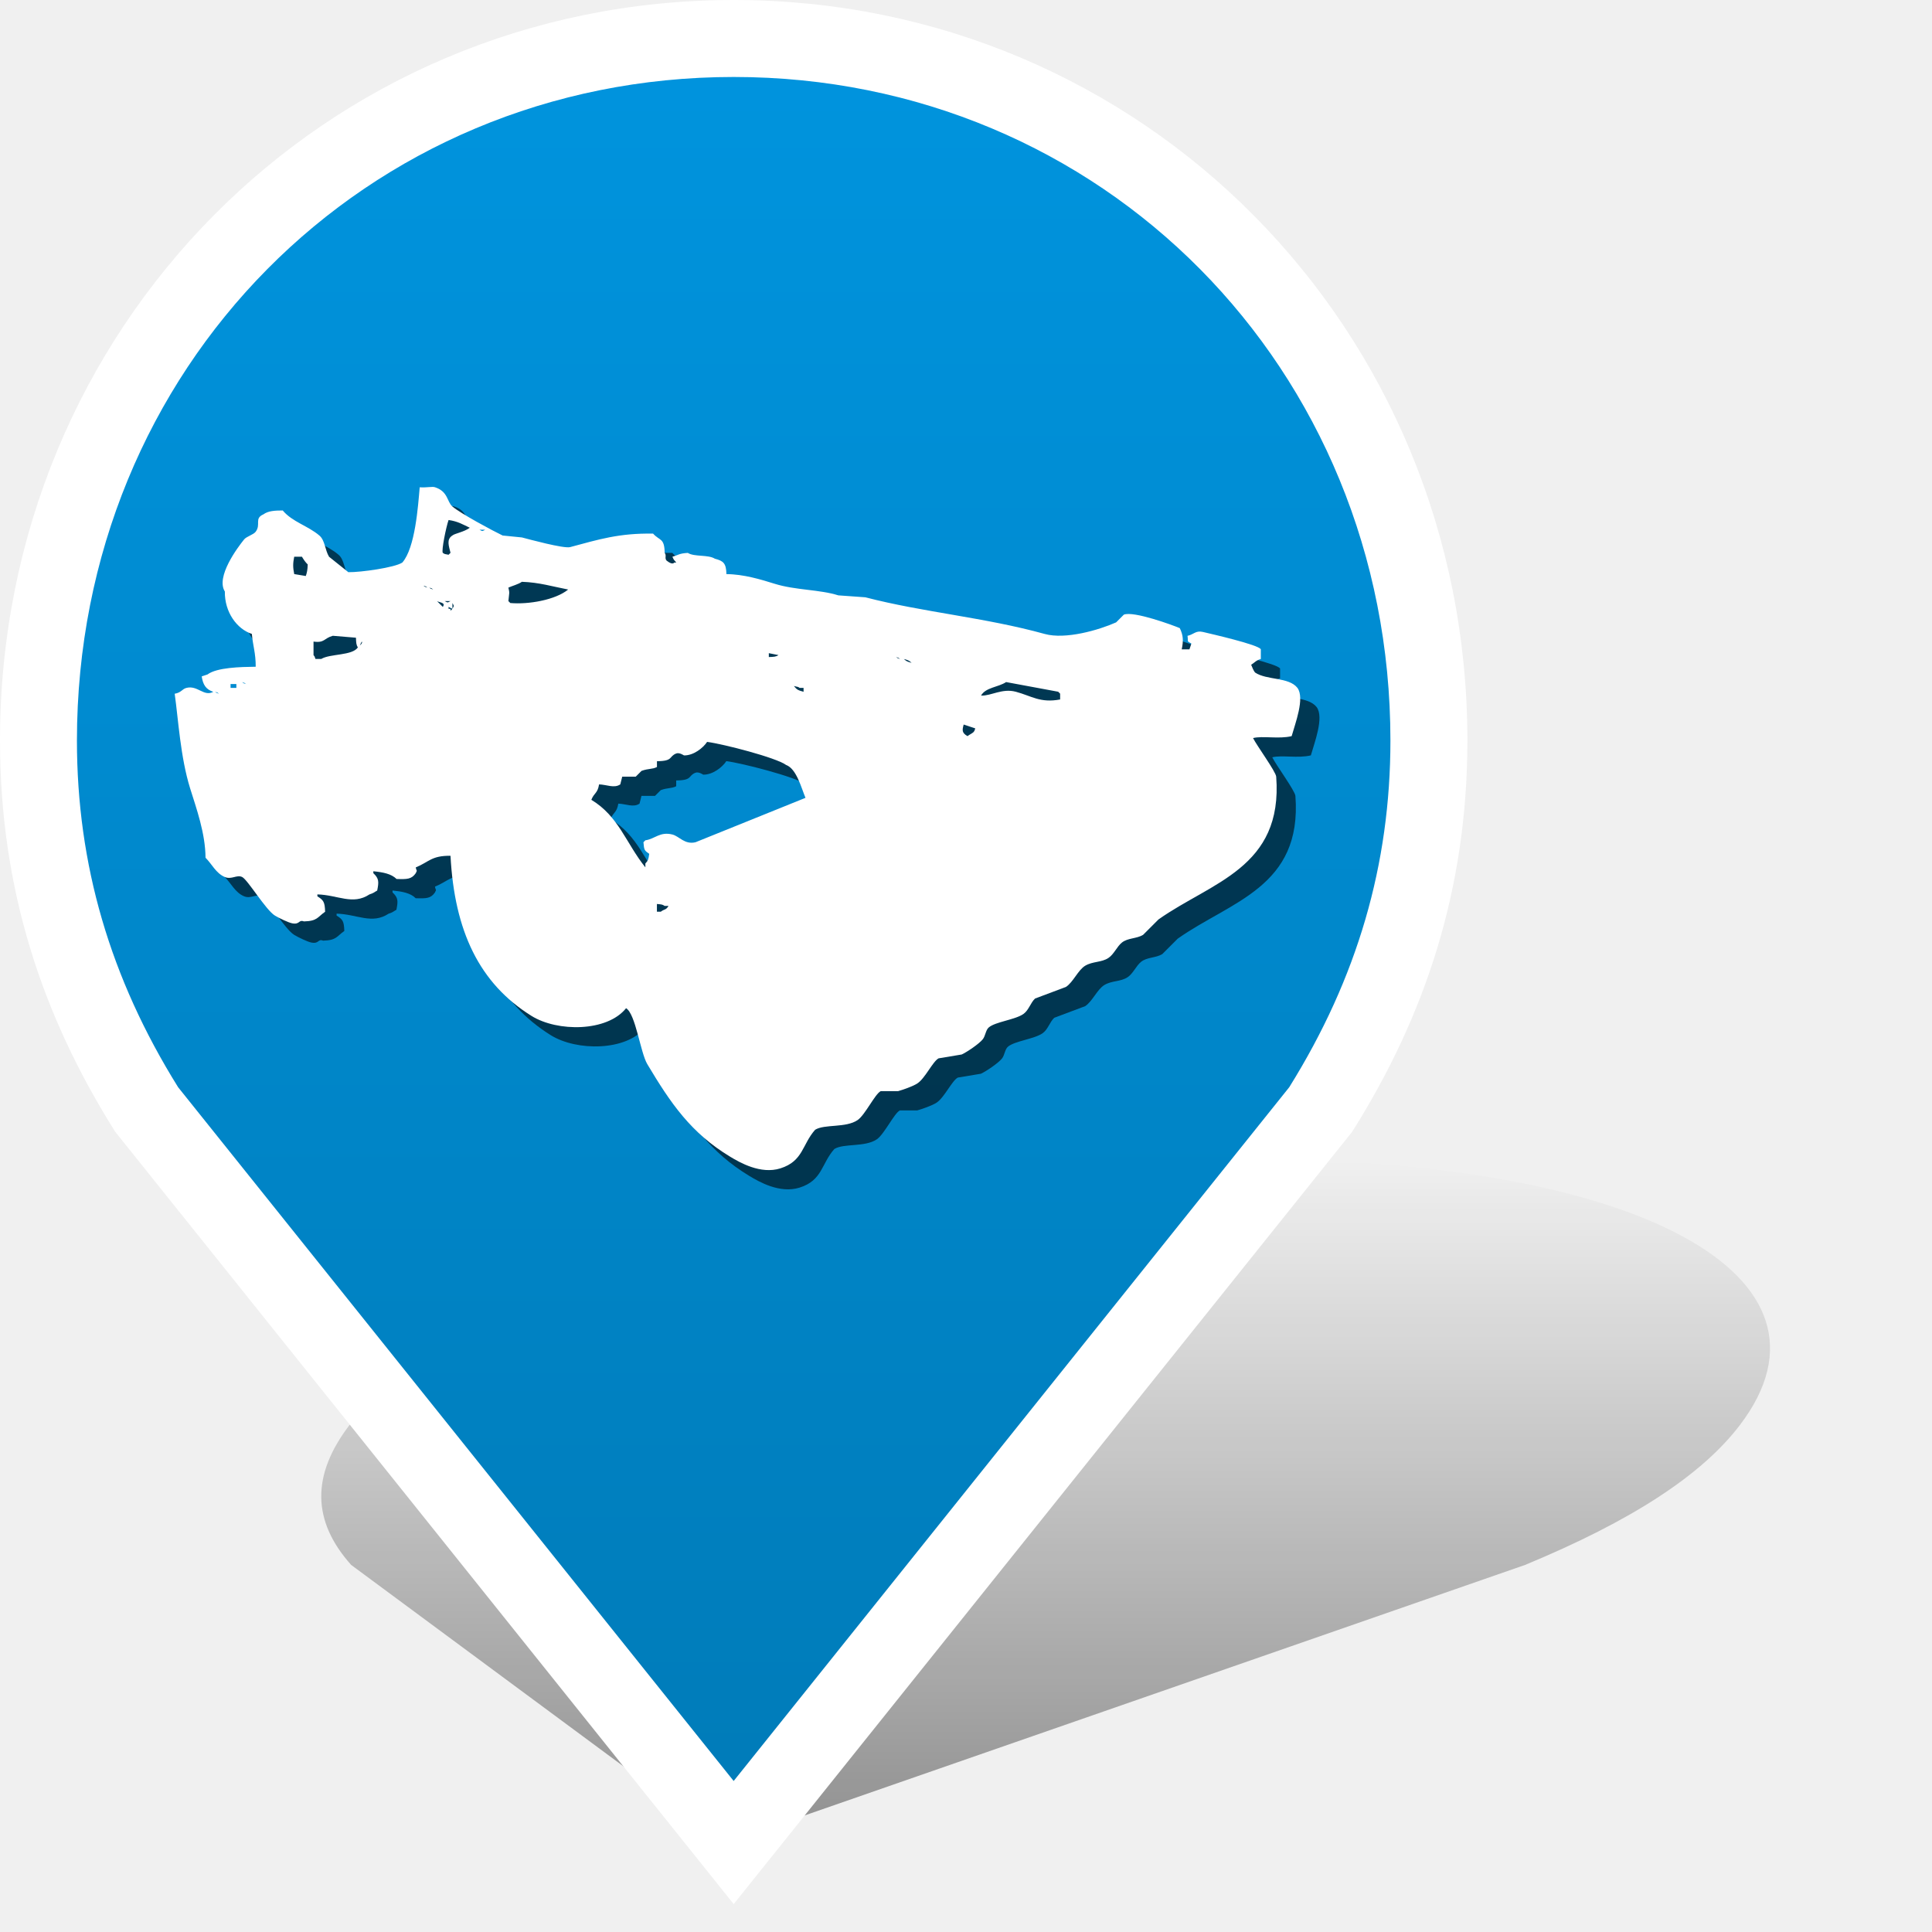
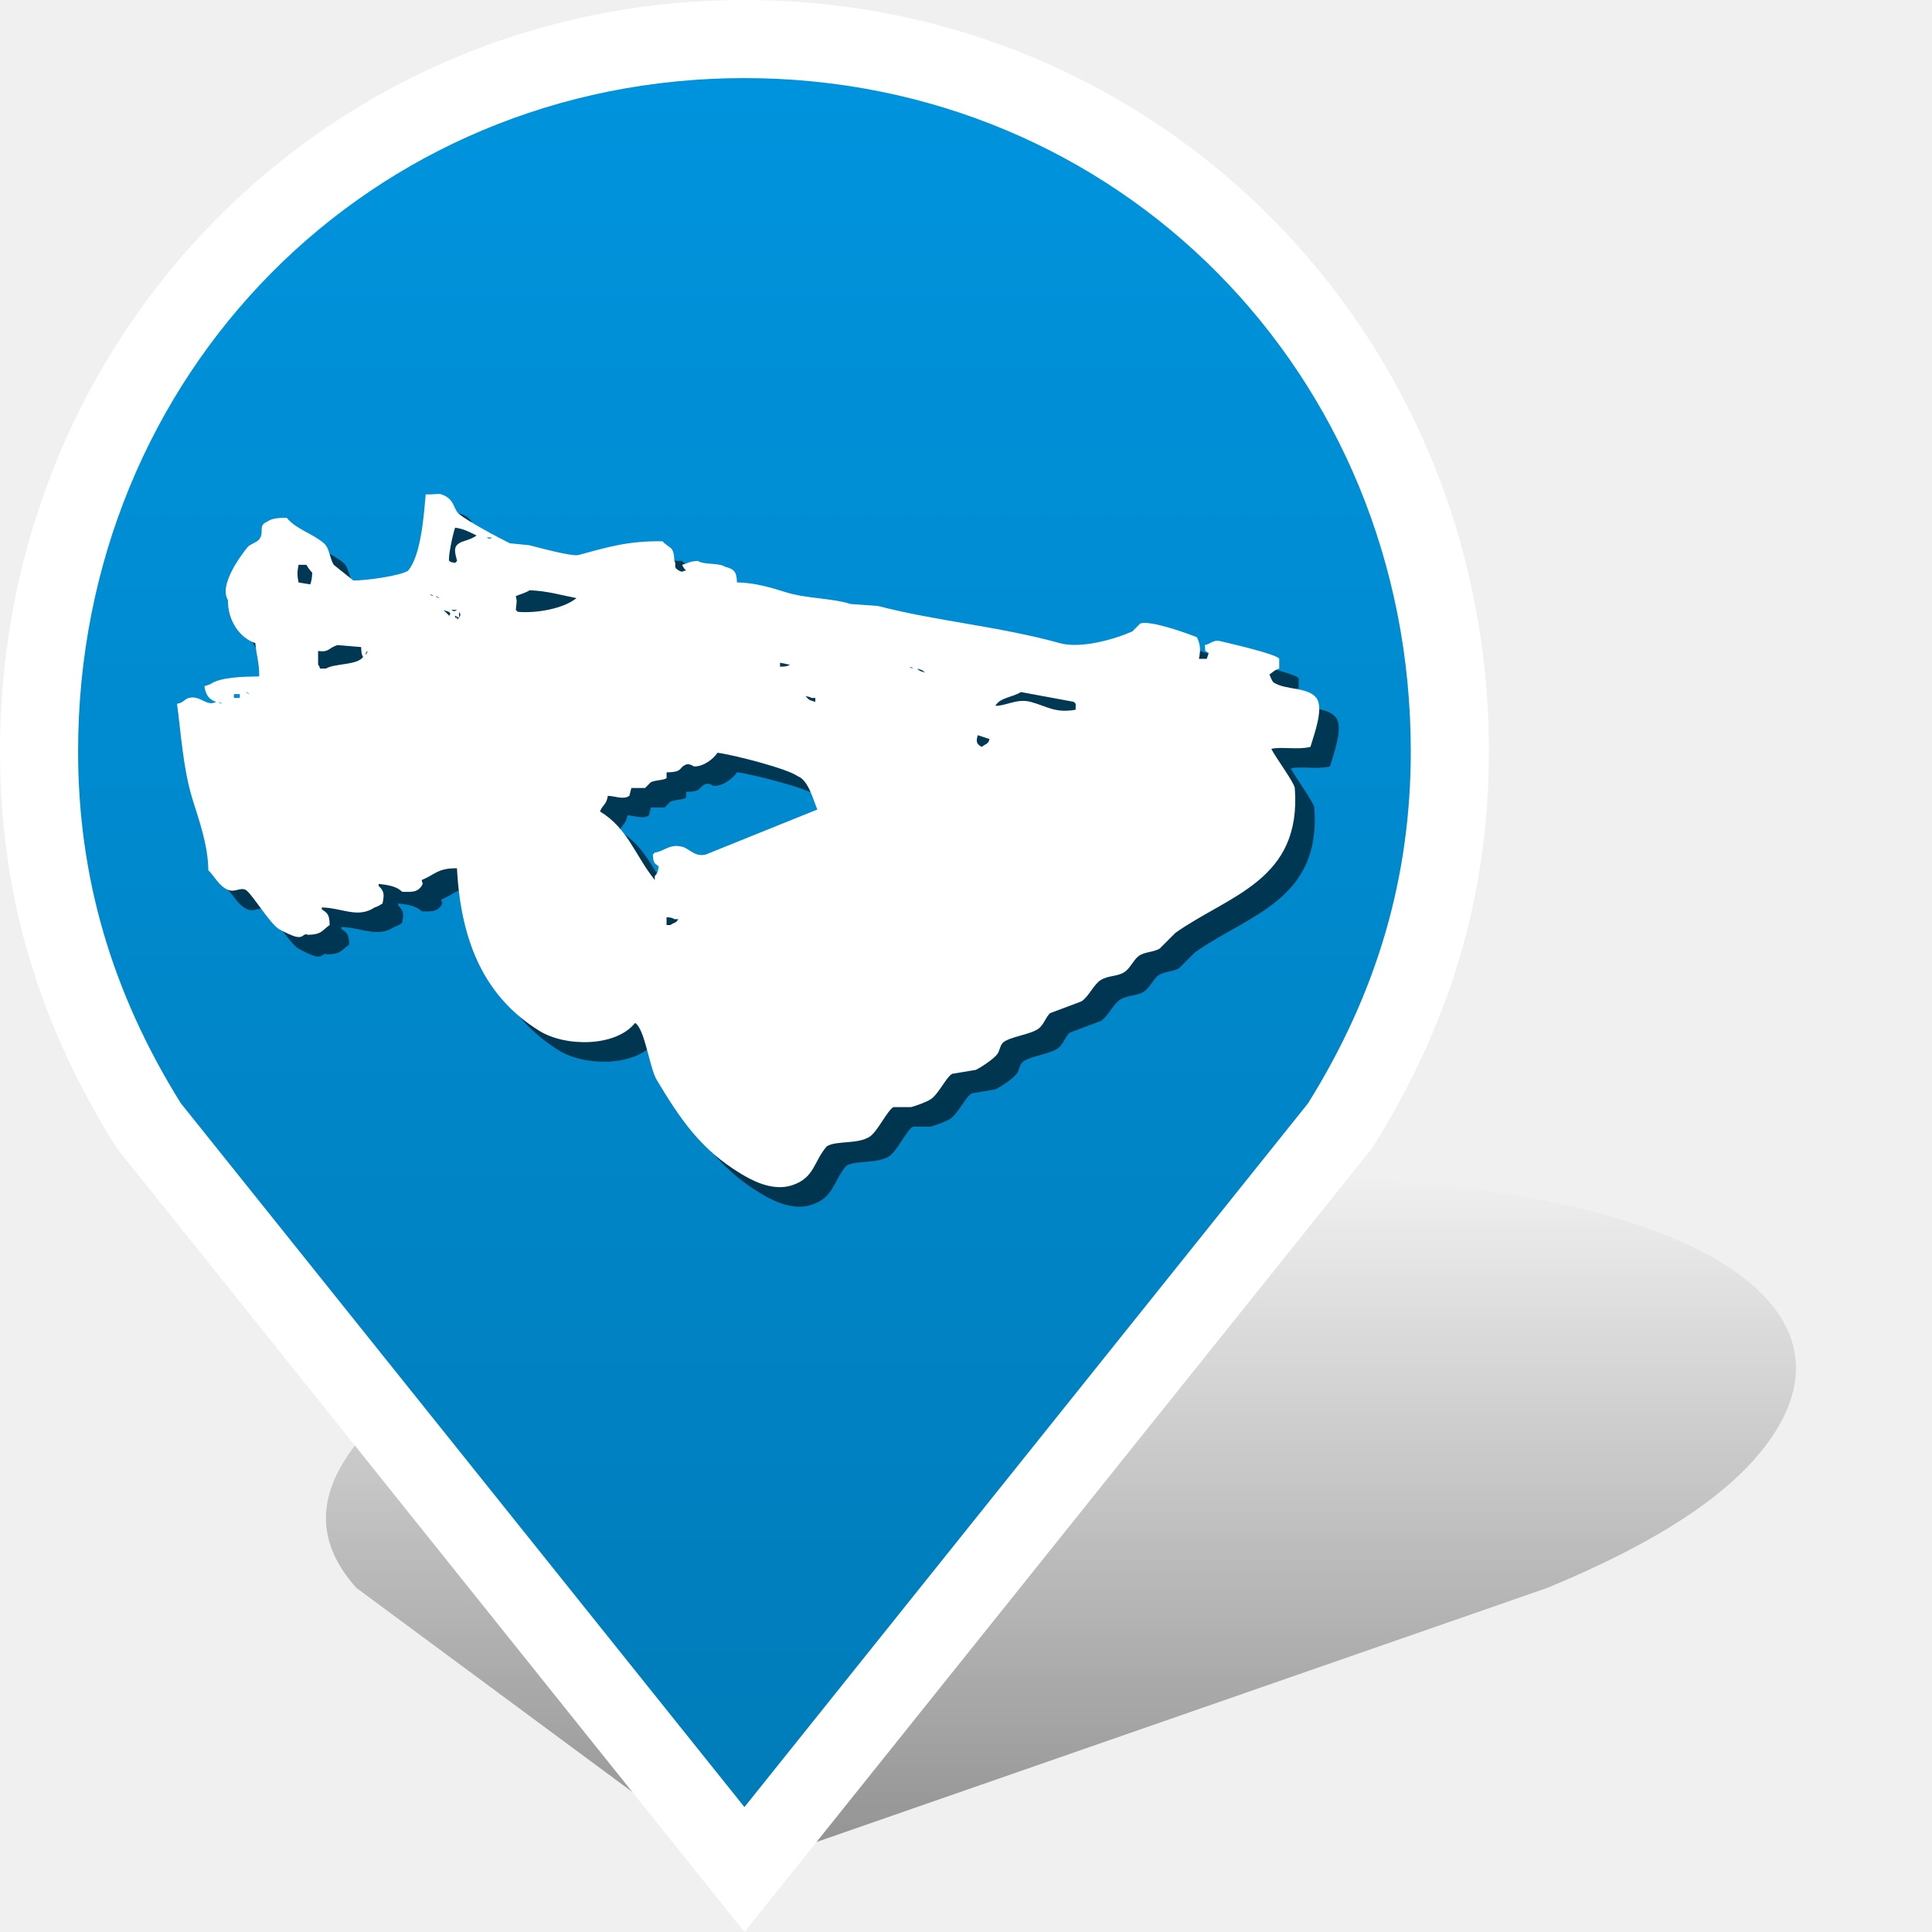
<svg xmlns="http://www.w3.org/2000/svg" version="1.1" id="Layer_1" x="0px" y="0px" viewBox="0 0 50 50" enable-background="new 0 0 50 50" xml:space="preserve">
  <g id="base">
    <g>
-       <linearGradient id="SVGID_1_" gradientUnits="userSpaceOnUse" x1="-15.933" y1="88.079" x2="-15.933" y2="92.5" gradientTransform="matrix(4 0 3.047464 -4 -185.8804 400)">
+       <linearGradient id="SVGID_1_" gradientUnits="userSpaceOnUse" x1="-22.724" y1="6.048" x2="-22.724" y2="3.805" gradientTransform="matrix(8 0 -6.094928 8 237.732 0)">
        <stop offset="0" style="stop-color:#000000;stop-opacity:0.4" />
        <stop offset="1" style="stop-color:#000000;stop-opacity:0" />
      </linearGradient>
-       <path fill="url(#SVGID_1_)" d="M9.088,40.5c-1.017-1.139-1.031-2.323-0.045-3.618    c2.94-3.859,13.146-6.882,23.235-6.882c10.089,0,15.689,3.023,12.749,6.882    c-0.987,1.296-2.805,2.479-5.558,3.618l-20.666,7.186L9.088,40.5z" />
-       <linearGradient id="SVGID_2_" gradientUnits="userSpaceOnUse" x1="4.747" y1="88.079" x2="4.747" y2="99.751" gradientTransform="matrix(4 0 0 -4 0 400)">
+       <path fill="url(#SVGID_1_)" d="M9.221,41.093c-1.032-1.156-1.047-2.357-0.045-3.671    c2.983-3.915,13.339-6.983,23.576-6.983c10.236,0,15.918,3.067,12.935,6.983    c-1.002,1.315-2.846,2.516-5.639,3.671l-20.968,7.291L9.221,41.093z" />
+       <linearGradient id="SVGID_2_" gradientUnits="userSpaceOnUse" x1="2.408" y1="6.048" x2="2.408" y2="0.126" gradientTransform="matrix(8 0 0 8 0 0)">
        <stop offset="0" style="stop-color:#007BB8" />
        <stop offset="1" style="stop-color:#0094DE" />
      </linearGradient>
-       <path fill="url(#SVGID_2_)" d="M3.797,28.716c-1.885-3.007-2.801-6.133-2.801-9.552    c0-10.187,7.903-18.168,17.992-18.168c10.089,0,17.992,7.98,17.992,18.168    c0,3.42-0.916,6.545-2.801,9.552L18.988,47.686L3.797,28.716z" />
-       <path fill="#FFFFFF" d="M18.988,1.992c9.531,0,16.996,7.543,16.996,17.172    c0,3.209-0.857,6.146-2.619,8.974l-14.378,17.954L4.61,28.138    c-1.762-2.828-2.619-5.765-2.619-8.974C1.992,9.535,9.457,1.992,18.988,1.992     M18.988,0C8.409,0,0,8.487,0,19.164c0,3.833,1.085,7.118,2.984,10.129    l16.004,19.985l16.004-19.985c1.899-3.011,2.984-6.297,2.984-10.129    C37.976,8.487,29.567,0,18.988,0L18.988,0z" />
+       <path fill="url(#SVGID_2_)" d="M3.853,29.137c-1.912-3.052-2.842-6.222-2.842-9.692    c0-10.337,8.019-18.434,18.256-18.434c10.236,0,18.255,8.097,18.255,18.434    c0,3.47-0.93,6.641-2.842,9.692L19.266,48.384L3.853,29.137z" />
+       <path fill="#FFFFFF" d="M19.266,2.021c9.67,0,17.245,7.653,17.245,17.424    c0,3.256-0.869,6.236-2.657,9.106L19.266,46.767L4.678,28.55    c-1.788-2.87-2.657-5.849-2.657-9.106C2.021,9.674,9.596,2.021,19.266,2.021     M19.266,0C8.532,0,0,8.611,0,19.444c0,3.889,1.101,7.222,3.028,10.278    l16.238,20.278l16.238-20.278c1.927-3.056,3.028-6.389,3.028-10.278    C38.532,8.611,30,0,19.266,0L19.266,0z" />
    </g>
  </g>
  <g opacity="0.6">
    <g>
-       <path d="M34.076,18.301c-0.223-0.286-0.796-0.194-1.098-0.399    c-0.04-0.048-0.074-0.137-0.1-0.2c0.103-0.065,0.114-0.106,0.25-0.15    v-0.25c-0.057-0.12-1.302-0.402-1.498-0.449    c-0.187-0.045-0.239,0.067-0.399,0.1c0.023,0.178-0.026,0.127,0.1,0.2    c-0.017,0.05-0.033,0.1-0.05,0.15H31.08    c0.048-0.231,0.038-0.363-0.05-0.549c-0.176-0.075-1.194-0.45-1.448-0.349    c-0.067,0.067-0.133,0.133-0.2,0.2c-0.447,0.199-1.309,0.449-1.847,0.3    c-1.544-0.428-3.156-0.562-4.643-0.949c-0.233-0.017-0.466-0.033-0.699-0.05    c-0.486-0.154-1.113-0.132-1.648-0.3c-0.355-0.111-0.803-0.247-1.248-0.25    c-0.007-0.285-0.08-0.341-0.3-0.399c-0.173-0.11-0.534-0.043-0.699-0.15    c-0.225,0.013-0.24,0.053-0.399,0.1c0.046,0.108,0.043,0.073,0.1,0.15    h-0.05c-0.047,0.054-0.126,0.006-0.2-0.05    c-0.06-0.067,0.006-0.13-0.05-0.2c-0.007-0.395-0.127-0.306-0.3-0.499    c-0.883-0.015-1.406,0.151-2.147,0.349c-0.165,0.044-1.068-0.203-1.248-0.25    c-0.166-0.017-0.333-0.033-0.499-0.05c-0.26-0.125-1.081-0.565-1.298-0.749    c-0.146-0.124-0.108-0.386-0.449-0.499c-0.069-0.027-0.207,0.013-0.399,0    c-0.043,0.487-0.115,1.562-0.449,1.947c-0.192,0.131-1.08,0.255-1.398,0.25    c-0.166-0.133-0.333-0.266-0.499-0.399c-0.105-0.171-0.104-0.425-0.25-0.549    c-0.297-0.254-0.699-0.351-0.949-0.649c-0.211,0-0.38,0.012-0.499,0.1    c-0.245,0.107-0.058,0.256-0.2,0.449c-0.057,0.078-0.237,0.122-0.3,0.2    c-0.171,0.211-0.738,0.97-0.499,1.348c-0.008,0.537,0.314,0.972,0.699,1.098    c0.027,0.309,0.101,0.493,0.1,0.849c-0.395,0.005-1.005,0.018-1.248,0.2    c-0.05,0.017-0.1,0.033-0.15,0.05c0.034,0.218,0.109,0.337,0.3,0.399    c-0.245,0.135-0.407-0.179-0.699-0.1c-0.109,0.029-0.127,0.12-0.3,0.15    c0.093,0.659,0.148,1.64,0.399,2.447c0.164,0.526,0.395,1.164,0.399,1.797    c0.166,0.164,0.268,0.401,0.499,0.499c0.176,0.075,0.31-0.068,0.449,0    c0.144,0.07,0.612,0.855,0.849,0.999c0.111,0.067,0.347,0.181,0.449,0.2    c0.202,0.037,0.159-0.103,0.3-0.05c0.355-0.009,0.351-0.114,0.549-0.25    c-0.008-0.259-0.044-0.301-0.2-0.399v-0.05c0.532,0.014,0.914,0.286,1.348,0    c0.116-0.037,0.112-0.052,0.2-0.1c0.044-0.222,0.05-0.31-0.1-0.449    v-0.05c0.245,0.025,0.466,0.064,0.599,0.2    c0.277,0.009,0.39,0.007,0.499-0.15c0.046-0.096,0.02-0.037,0-0.15    c0.342-0.139,0.406-0.307,0.899-0.3c0.103,1.947,0.745,3.302,2.097,4.144    c0.671,0.418,1.958,0.415,2.447-0.2c0.248,0.151,0.37,1.147,0.549,1.448    c0.605,1.014,1.132,1.785,2.147,2.397c0.244,0.147,0.787,0.462,1.298,0.3    c0.594-0.188,0.559-0.618,0.899-0.999c0.243-0.151,0.794-0.043,1.098-0.25    c0.195-0.132,0.451-0.678,0.599-0.749h0.449    c0.12-0.034,0.382-0.123,0.499-0.2c0.201-0.131,0.395-0.564,0.549-0.649    c0.2-0.033,0.399-0.067,0.599-0.1c0.135-0.062,0.456-0.278,0.549-0.399    c0.064-0.083,0.073-0.234,0.15-0.3c0.171-0.148,0.686-0.199,0.899-0.35    c0.14-0.1,0.179-0.284,0.3-0.399c0.266-0.1,0.533-0.2,0.799-0.3    c0.19-0.124,0.314-0.439,0.499-0.549c0.197-0.117,0.418-0.081,0.599-0.2    c0.143-0.093,0.224-0.299,0.35-0.399c0.153-0.123,0.378-0.097,0.549-0.2    l0.399-0.399c1.362-0.965,3.226-1.33,3.046-3.695    c-0.01-0.132-0.504-0.805-0.599-0.999c0.249-0.063,0.669,0.031,0.999-0.05    C34.016,19.225,34.271,18.57,34.076,18.301z M6.065,18.401    c0.086,0.032,0.049,0.01,0.1,0.05C6.079,18.418,6.116,18.441,6.065,18.401z     M6.615,18.301H6.465v-0.1h0.15V18.301z M6.764,18.151    c0.086,0.032,0.049,0.01,0.1,0.05C6.778,18.169,6.815,18.191,6.764,18.151z     M8.412,15.405c-0.1-0.017-0.2-0.033-0.3-0.05    c-0.035-0.178-0.035-0.272,0-0.449h0.2c0.044,0.073,0.09,0.143,0.15,0.2    C8.456,15.247,8.442,15.319,8.412,15.405z M8.811,17.552H8.662    c-0.032-0.086-0.01-0.049-0.05-0.1v-0.35    c0.292,0.041,0.262-0.084,0.499-0.15c0.2,0.017,0.399,0.033,0.599,0.05    c0.005,0.126,0.006,0.185,0.05,0.25C9.618,17.47,9.036,17.413,8.811,17.552z     M9.81,17.202c0.017-0.033,0.033-0.067,0.05-0.1    C9.86,17.102,9.897,17.132,9.81,17.202z M11.458,15.654    c0.086,0.032,0.049,0.01,0.1,0.05C11.471,15.672,11.509,15.695,11.458,15.654z     M11.608,15.704c0.086,0.032,0.049,0.01,0.1,0.05    C11.621,15.722,11.659,15.744,11.608,15.704z M11.957,16.204    c-0.05-0.05-0.1-0.1-0.15-0.15C11.853,16.089,12.048,16.089,11.957,16.204z     M12.007,16.054h0.15C12.071,16.098,12.093,16.098,12.007,16.054z M12.207,16.254    l-0.05,0.05v-0.05h-0.05v-0.05C12.14,16.22,12.173,16.237,12.207,16.254    v-0.15C12.251,16.19,12.251,16.168,12.207,16.254z M12.207,14.356    c-0.164,0.101-0.09,0.278-0.05,0.449l-0.05,0.05    c-0.103-0.02-0.096-0.012-0.15-0.05c-0.037-0.066,0.086-0.667,0.15-0.849    c0.242,0.034,0.37,0.116,0.549,0.2    C12.508,14.267,12.264,14.304,12.207,14.356z M12.906,14.206h0.15    C12.969,14.251,12.992,14.25,12.906,14.206z M13.705,16.104    c-0.017-0.017-0.033-0.033-0.05-0.05c0.021-0.23,0.037-0.192,0-0.349    c0.094-0.042,0.264-0.088,0.349-0.15c0.454,0.015,0.798,0.124,1.198,0.2    C14.872,16.025,14.175,16.146,13.705,16.104z M21.194,18.301h0.1v0.1    c-0.141-0.039-0.174-0.052-0.25-0.15C21.148,18.283,21.134,18.259,21.194,18.301    z M20.395,17.402c0.083,0.017,0.166,0.033,0.25,0.05    c-0.064,0.044-0.123,0.046-0.25,0.05V17.402z M17.599,24.092h-0.1v-0.2    c0.116,0.011,0.141,0.01,0.2,0.05h0.1    C17.733,24.057,17.691,24.02,17.599,24.092z M18.498,22.295    c-0.281,0.068-0.42-0.155-0.599-0.2c-0.324-0.081-0.452,0.116-0.699,0.15    c-0.017,0.017-0.033,0.033-0.05,0.05c0.018,0.208,0.024,0.212,0.15,0.3    c-0.022,0.149-0.025,0.169-0.1,0.25v0.1    c-0.504-0.628-0.689-1.321-1.398-1.748c0.073-0.186,0.161-0.16,0.2-0.399    c0.199,0.006,0.391,0.107,0.549,0c0.017-0.067,0.033-0.133,0.05-0.2h0.35    c0.05-0.05,0.1-0.1,0.15-0.15c0.183-0.066,0.278-0.037,0.399-0.1v-0.15    c0.43-0.003,0.3-0.122,0.499-0.2c0.081-0.032,0.2,0.05,0.2,0.05    c0.248,0.005,0.495-0.193,0.599-0.35c0.416,0.054,1.789,0.407,2.047,0.599    c0.268,0.097,0.394,0.599,0.499,0.849C20.395,21.529,19.446,21.912,18.498,22.295z     M23.69,17.502c0.086,0.032,0.049,0.01,0.1,0.05    C23.704,17.52,23.741,17.542,23.69,17.502z M23.89,17.552    c0.111,0.032,0.132,0.037,0.2,0.1C23.978,17.62,23.958,17.615,23.89,17.552z     M25.688,19.449c-0.038,0.034-0.111,0.066-0.15,0.1    c-0.153-0.084-0.138-0.16-0.1-0.3c0.1,0.033,0.2,0.067,0.3,0.1    C25.705,19.435,25.728,19.398,25.688,19.449z M27.934,18.6    c-0.519,0.097-0.736-0.09-1.148-0.2c-0.354-0.094-0.635,0.11-0.899,0.1    c0.119-0.214,0.449-0.216,0.649-0.35c0.449,0.083,0.899,0.166,1.348,0.25    c0.017,0.017,0.033,0.033,0.05,0.05V18.6z" />
+       <path d="M34.574,18.569c-0.226-0.291-0.807-0.197-1.115-0.405    c-0.041-0.049-0.075-0.139-0.101-0.203c0.104-0.065,0.116-0.108,0.253-0.152    v-0.253c-0.058-0.122-1.321-0.408-1.52-0.456    c-0.189-0.046-0.242,0.068-0.405,0.101c0.023,0.18-0.027,0.128,0.101,0.203    c-0.017,0.051-0.034,0.101-0.051,0.152h-0.203    c0.049-0.235,0.038-0.368-0.051-0.557c-0.179-0.076-1.212-0.456-1.469-0.355    c-0.068,0.068-0.135,0.135-0.203,0.203c-0.453,0.201-1.328,0.455-1.874,0.304    c-1.567-0.435-3.202-0.57-4.711-0.963c-0.236-0.017-0.473-0.034-0.709-0.051    c-0.493-0.157-1.129-0.134-1.672-0.304c-0.36-0.113-0.815-0.251-1.266-0.253    c-0.007-0.289-0.082-0.346-0.304-0.405c-0.176-0.112-0.542-0.044-0.709-0.152    c-0.228,0.013-0.243,0.054-0.405,0.101c0.046,0.109,0.044,0.074,0.101,0.152    h-0.051c-0.048,0.055-0.128,0.006-0.203-0.051    c-0.06-0.068,0.006-0.132-0.051-0.203c-0.007-0.401-0.129-0.311-0.304-0.507    c-0.896-0.015-1.427,0.153-2.178,0.355c-0.167,0.045-1.083-0.206-1.267-0.253    c-0.169-0.017-0.338-0.034-0.507-0.051c-0.264-0.127-1.097-0.573-1.317-0.76    c-0.148-0.125-0.11-0.392-0.456-0.507c-0.07-0.028-0.21,0.013-0.405,0    c-0.044,0.495-0.117,1.585-0.456,1.976c-0.195,0.133-1.096,0.259-1.418,0.253    c-0.169-0.135-0.338-0.27-0.507-0.405c-0.106-0.173-0.106-0.431-0.253-0.557    c-0.301-0.258-0.709-0.356-0.963-0.659c-0.214,0-0.386,0.012-0.507,0.101    c-0.249,0.109-0.059,0.259-0.203,0.456c-0.057,0.079-0.24,0.124-0.304,0.203    c-0.173,0.214-0.749,0.984-0.507,1.368c-0.008,0.545,0.318,0.987,0.709,1.115    c0.027,0.314,0.103,0.501,0.101,0.861c-0.4,0.006-1.02,0.018-1.267,0.203    c-0.051,0.017-0.101,0.034-0.152,0.051c0.034,0.221,0.111,0.342,0.304,0.405    c-0.249,0.136-0.413-0.182-0.709-0.101c-0.11,0.03-0.129,0.122-0.304,0.152    c0.095,0.668,0.15,1.664,0.405,2.482c0.166,0.533,0.4,1.181,0.405,1.824    c0.169,0.166,0.272,0.407,0.507,0.507c0.179,0.076,0.315-0.069,0.456,0    c0.147,0.071,0.621,0.867,0.861,1.013c0.113,0.068,0.352,0.184,0.456,0.203    c0.205,0.038,0.161-0.105,0.304-0.051c0.36-0.009,0.356-0.115,0.557-0.253    c-0.008-0.262-0.045-0.305-0.203-0.405v-0.051c0.54,0.015,0.928,0.29,1.368,0    c0.118-0.038,0.113-0.053,0.203-0.101c0.045-0.225,0.051-0.314-0.101-0.456    v-0.051c0.249,0.025,0.472,0.065,0.608,0.203    c0.281,0.009,0.396,0.007,0.507-0.152c0.047-0.097,0.02-0.037,0-0.152    c0.347-0.141,0.412-0.311,0.912-0.304c0.104,1.975,0.756,3.351,2.128,4.205    c0.681,0.424,1.987,0.421,2.482-0.203c0.252,0.153,0.375,1.164,0.557,1.469    c0.614,1.028,1.148,1.811,2.178,2.432c0.247,0.149,0.798,0.468,1.317,0.304    c0.602-0.191,0.567-0.627,0.912-1.013c0.247-0.153,0.805-0.044,1.115-0.253    c0.198-0.134,0.458-0.687,0.608-0.76h0.456    c0.122-0.034,0.387-0.125,0.507-0.203c0.204-0.132,0.4-0.572,0.557-0.659    c0.203-0.034,0.405-0.068,0.608-0.101c0.137-0.063,0.462-0.282,0.557-0.405    c0.065-0.084,0.074-0.237,0.152-0.304c0.174-0.15,0.696-0.202,0.912-0.355    c0.142-0.101,0.182-0.288,0.304-0.405c0.27-0.101,0.54-0.203,0.811-0.304    c0.193-0.125,0.319-0.445,0.507-0.557c0.2-0.119,0.424-0.083,0.608-0.203    c0.145-0.095,0.228-0.303,0.355-0.405c0.155-0.125,0.384-0.098,0.557-0.203    l0.405-0.405c1.382-0.979,3.274-1.35,3.09-3.749    c-0.01-0.134-0.511-0.816-0.608-1.013c0.253-0.064,0.679,0.031,1.013-0.051    C34.514,19.506,34.773,18.842,34.574,18.569z M6.154,18.67    c0.087,0.033,0.05,0.01,0.101,0.051C6.168,18.688,6.206,18.711,6.154,18.67z     M6.711,18.569H6.559v-0.101H6.711V18.569z M6.863,18.417    c0.087,0.033,0.05,0.01,0.101,0.051C6.877,18.435,6.915,18.457,6.863,18.417z     M8.535,15.63c-0.101-0.017-0.203-0.034-0.304-0.051    c-0.036-0.18-0.036-0.276,0-0.456h0.203c0.045,0.074,0.091,0.145,0.152,0.203    C8.58,15.471,8.566,15.543,8.535,15.63z M8.94,17.809H8.788    c-0.033-0.087-0.01-0.05-0.051-0.101v-0.355    c0.297,0.042,0.266-0.085,0.507-0.152c0.203,0.017,0.405,0.034,0.608,0.051    c0.005,0.128,0.006,0.188,0.051,0.253C9.759,17.726,9.169,17.667,8.94,17.809z     M9.954,17.454c0.017-0.034,0.034-0.068,0.051-0.101    C10.004,17.353,10.042,17.383,9.954,17.454z M11.625,15.884    c0.087,0.033,0.05,0.01,0.101,0.051C11.639,15.902,11.677,15.924,11.625,15.884z     M11.777,15.934c0.087,0.033,0.05,0.01,0.101,0.051    C11.791,15.952,11.829,15.975,11.777,15.934z M12.132,16.441    c-0.051-0.051-0.101-0.101-0.152-0.152C12.026,16.324,12.224,16.325,12.132,16.441z     M12.183,16.289h0.152C12.247,16.334,12.27,16.334,12.183,16.289z M12.385,16.492    l-0.051,0.051v-0.051h-0.051v-0.051C12.318,16.458,12.352,16.475,12.385,16.492    v-0.152C12.43,16.427,12.43,16.404,12.385,16.492z M12.385,14.566    c-0.167,0.102-0.091,0.282-0.051,0.456l-0.051,0.051    c-0.104-0.02-0.098-0.013-0.152-0.051c-0.038-0.067,0.087-0.677,0.152-0.861    c0.245,0.034,0.375,0.117,0.557,0.203    C12.692,14.476,12.443,14.513,12.385,14.566z M13.095,14.414h0.152    C13.159,14.459,13.182,14.459,13.095,14.414z M13.905,16.34    c-0.017-0.017-0.034-0.034-0.051-0.051c0.021-0.234,0.037-0.195,0-0.355    c0.095-0.043,0.268-0.089,0.355-0.152c0.461,0.016,0.81,0.126,1.216,0.203    C15.089,16.259,14.382,16.382,13.905,16.34z M21.504,18.569h0.101v0.101    c-0.143-0.039-0.176-0.053-0.253-0.152    C21.458,18.55,21.443,18.526,21.504,18.569z M20.694,17.657    c0.084,0.017,0.169,0.034,0.253,0.051c-0.065,0.045-0.125,0.047-0.253,0.051    V17.657z M17.857,24.445h-0.101v-0.203c0.117,0.012,0.143,0.01,0.203,0.051h0.101    C17.993,24.409,17.95,24.372,17.857,24.445z M18.769,22.621    c-0.285,0.069-0.426-0.157-0.608-0.203c-0.329-0.082-0.459,0.118-0.709,0.152    c-0.017,0.017-0.034,0.034-0.051,0.051c0.018,0.211,0.024,0.215,0.152,0.304    c-0.023,0.151-0.026,0.171-0.101,0.253v0.101    c-0.512-0.637-0.699-1.34-1.418-1.773c0.074-0.189,0.163-0.162,0.203-0.405    c0.201,0.006,0.397,0.109,0.557,0c0.017-0.068,0.034-0.135,0.051-0.203h0.355    c0.051-0.051,0.101-0.101,0.152-0.152c0.186-0.067,0.282-0.037,0.405-0.101    v-0.152c0.437-0.003,0.304-0.123,0.507-0.203    c0.082-0.032,0.203,0.051,0.203,0.051c0.251,0.005,0.502-0.196,0.608-0.355    c0.422,0.055,1.816,0.413,2.077,0.608c0.272,0.098,0.399,0.608,0.507,0.861    C20.694,21.845,19.731,22.233,18.769,22.621z M24.037,17.758    c0.087,0.033,0.05,0.01,0.101,0.051C24.051,17.776,24.089,17.799,24.037,17.758z     M24.24,17.809c0.113,0.032,0.134,0.037,0.203,0.101    C24.329,17.878,24.309,17.873,24.24,17.809z M26.064,19.734    c-0.039,0.035-0.113,0.067-0.152,0.101c-0.156-0.085-0.14-0.162-0.101-0.304    c0.101,0.034,0.203,0.068,0.304,0.101C26.082,19.72,26.104,19.682,26.064,19.734z     M28.343,18.873c-0.526,0.098-0.747-0.091-1.165-0.203    c-0.359-0.095-0.645,0.112-0.912,0.101c0.121-0.217,0.456-0.219,0.659-0.355    c0.456,0.084,0.912,0.169,1.368,0.253c0.017,0.017,0.034,0.034,0.051,0.051    V18.873z" />
    </g>
  </g>
  <g>
    <g>
-       <path fill="#FFFFFF" d="M33.578,17.803c-0.223-0.286-0.796-0.194-1.098-0.399    c-0.04-0.048-0.074-0.137-0.1-0.2c0.103-0.065,0.114-0.106,0.25-0.15    c0-0.083,0-0.166,0-0.25c-0.057-0.12-1.302-0.402-1.498-0.449    c-0.187-0.045-0.239,0.067-0.399,0.1c0.023,0.178-0.026,0.127,0.1,0.2    c-0.017,0.05-0.033,0.1-0.05,0.15c-0.067,0-0.133,0-0.2,0    c0.048-0.231,0.038-0.363-0.05-0.549c-0.176-0.075-1.194-0.45-1.448-0.349    c-0.067,0.067-0.133,0.133-0.2,0.2c-0.447,0.199-1.309,0.449-1.847,0.3    c-1.544-0.428-3.156-0.562-4.643-0.949c-0.233-0.017-0.466-0.033-0.699-0.05    c-0.486-0.154-1.113-0.132-1.648-0.3c-0.355-0.111-0.803-0.247-1.248-0.25    c-0.007-0.285-0.08-0.341-0.3-0.399c-0.173-0.11-0.534-0.043-0.699-0.15    c-0.225,0.013-0.24,0.053-0.399,0.1c0.046,0.108,0.043,0.073,0.1,0.15    c-0.017,0-0.033,0-0.05,0c-0.047,0.054-0.126,0.006-0.2-0.05    c-0.06-0.067,0.006-0.13-0.05-0.2c-0.007-0.395-0.127-0.306-0.3-0.499    c-0.883-0.015-1.406,0.151-2.147,0.349c-0.165,0.044-1.068-0.203-1.248-0.25    c-0.166-0.017-0.333-0.033-0.499-0.05c-0.26-0.125-1.081-0.565-1.298-0.749    c-0.146-0.124-0.108-0.386-0.449-0.499c-0.069-0.027-0.207,0.013-0.399,0    c-0.043,0.487-0.115,1.562-0.449,1.947c-0.192,0.131-1.08,0.255-1.398,0.25    c-0.166-0.133-0.333-0.266-0.499-0.399c-0.105-0.171-0.104-0.425-0.25-0.549    c-0.297-0.254-0.699-0.351-0.949-0.649c-0.211,0-0.38,0.012-0.499,0.1    c-0.245,0.107-0.058,0.256-0.2,0.449c-0.057,0.078-0.237,0.122-0.3,0.2    c-0.171,0.211-0.738,0.97-0.499,1.348c-0.008,0.537,0.314,0.972,0.699,1.098    c0.027,0.309,0.101,0.493,0.1,0.849c-0.395,0.005-1.005,0.018-1.248,0.2    c-0.05,0.017-0.1,0.033-0.15,0.05c0.034,0.218,0.109,0.337,0.3,0.399    c-0.245,0.135-0.407-0.179-0.699-0.1c-0.109,0.029-0.127,0.12-0.3,0.15    c0.093,0.659,0.148,1.64,0.399,2.447c0.164,0.526,0.395,1.164,0.399,1.797    c0.166,0.164,0.268,0.401,0.499,0.499c0.176,0.075,0.31-0.068,0.449,0    c0.144,0.07,0.612,0.855,0.849,0.999c0.111,0.067,0.347,0.181,0.449,0.2    c0.202,0.037,0.159-0.103,0.3-0.05c0.355-0.009,0.351-0.114,0.549-0.25    c-0.008-0.259-0.044-0.301-0.2-0.399c0-0.017,0-0.033,0-0.05    c0.532,0.014,0.914,0.286,1.348,0c0.116-0.037,0.112-0.052,0.2-0.1    c0.044-0.222,0.05-0.31-0.1-0.449c0-0.017,0-0.033,0-0.05    c0.245,0.025,0.466,0.064,0.599,0.2c0.277,0.009,0.39,0.007,0.499-0.15    c0.046-0.096,0.02-0.037,0-0.15c0.342-0.139,0.406-0.307,0.899-0.3    c0.103,1.947,0.745,3.302,2.097,4.144c0.671,0.418,1.958,0.415,2.447-0.2    c0.248,0.151,0.37,1.147,0.549,1.448c0.605,1.014,1.132,1.785,2.147,2.397    c0.244,0.147,0.787,0.462,1.298,0.3c0.594-0.188,0.559-0.618,0.899-0.999    c0.243-0.151,0.794-0.043,1.098-0.25c0.195-0.132,0.451-0.678,0.599-0.749    c0.15,0,0.3,0,0.449,0c0.12-0.034,0.382-0.123,0.499-0.2    c0.201-0.131,0.395-0.564,0.549-0.649c0.2-0.033,0.399-0.067,0.599-0.1    c0.135-0.062,0.456-0.278,0.549-0.399c0.064-0.083,0.073-0.234,0.15-0.3    c0.171-0.148,0.686-0.199,0.899-0.35c0.14-0.1,0.179-0.284,0.3-0.399    c0.266-0.1,0.533-0.2,0.799-0.3c0.19-0.124,0.314-0.439,0.499-0.549    c0.197-0.117,0.418-0.081,0.599-0.2c0.143-0.093,0.224-0.299,0.35-0.399    c0.153-0.123,0.378-0.097,0.549-0.2c0.133-0.133,0.266-0.266,0.399-0.399    c1.362-0.965,3.226-1.33,3.046-3.695c-0.01-0.132-0.504-0.805-0.599-0.999    c0.249-0.063,0.669,0.031,0.999-0.05    C33.518,18.727,33.773,18.072,33.578,17.803z M5.567,17.903    c0.086,0.032,0.049,0.01,0.1,0.05C5.581,17.92,5.618,17.943,5.567,17.903z     M6.117,17.803c-0.05,0-0.1,0-0.15,0c0-0.033,0-0.067,0-0.1    c0.05,0,0.1,0,0.15,0C6.117,17.736,6.117,17.769,6.117,17.803z M6.266,17.653    c0.086,0.032,0.049,0.01,0.1,0.05C6.28,17.671,6.317,17.693,6.266,17.653z     M7.914,14.907c-0.1-0.017-0.2-0.033-0.3-0.05    c-0.035-0.178-0.035-0.272,0-0.449c0.067,0,0.133,0,0.2,0    c0.044,0.073,0.09,0.143,0.15,0.2C7.959,14.749,7.944,14.821,7.914,14.907z     M8.314,17.054c-0.05,0-0.1,0-0.15,0c-0.032-0.086-0.01-0.049-0.05-0.1    c0-0.116,0-0.233,0-0.35c0.292,0.041,0.262-0.084,0.499-0.15    c0.2,0.017,0.399,0.033,0.599,0.05c0.005,0.126,0.006,0.185,0.05,0.25    C9.12,16.972,8.539,16.915,8.314,17.054z M9.312,16.704    c0.017-0.033,0.033-0.067,0.05-0.1C9.362,16.604,9.399,16.634,9.312,16.704z     M10.96,15.156c0.086,0.032,0.049,0.01,0.1,0.05    C10.973,15.174,11.011,15.197,10.96,15.156z M11.11,15.206    c0.086,0.032,0.049,0.01,0.1,0.05C11.123,15.224,11.161,15.247,11.11,15.206    z M11.459,15.706c-0.05-0.05-0.1-0.1-0.15-0.15    C11.355,15.591,11.55,15.591,11.459,15.706z M11.509,15.556c0.05,0,0.1,0,0.15,0    C11.573,15.6,11.595,15.6,11.509,15.556z M11.709,15.756    c-0.017,0.017-0.033,0.033-0.05,0.05c0-0.017,0-0.033,0-0.05    c-0.017,0-0.033,0-0.05,0c0-0.017,0-0.033,0-0.05    C11.642,15.722,11.675,15.739,11.709,15.756c0-0.05,0-0.1,0-0.15    C11.753,15.692,11.753,15.67,11.709,15.756z M11.709,13.858    c-0.164,0.101-0.09,0.278-0.05,0.449c-0.017,0.017-0.033,0.033-0.05,0.05    c-0.103-0.02-0.096-0.012-0.15-0.05c-0.037-0.066,0.086-0.667,0.15-0.849    c0.242,0.034,0.37,0.116,0.549,0.2    C12.011,13.769,11.766,13.806,11.709,13.858z M12.408,13.709c0.05,0,0.1,0,0.15,0    C12.472,13.753,12.494,13.753,12.408,13.709z M13.207,15.606    c-0.017-0.017-0.033-0.033-0.05-0.05c0.021-0.23,0.037-0.192,0-0.349    c0.094-0.042,0.264-0.088,0.349-0.15c0.454,0.015,0.798,0.124,1.198,0.2    C14.374,15.527,13.677,15.648,13.207,15.606z M20.696,17.803c0.033,0,0.067,0,0.1,0    c0,0.033,0,0.067,0,0.1c-0.141-0.039-0.174-0.052-0.25-0.15    C20.65,17.785,20.636,17.761,20.696,17.803z M19.897,16.904    c0.083,0.017,0.166,0.033,0.25,0.05c-0.064,0.044-0.123,0.046-0.25,0.05    C19.897,16.971,19.897,16.937,19.897,16.904z M17.101,23.595c-0.033,0-0.067,0-0.1,0    c0-0.067,0-0.133,0-0.2c0.116,0.011,0.141,0.01,0.2,0.05    c0.033,0,0.067,0,0.1,0C17.235,23.559,17.193,23.522,17.101,23.595z M18,21.797    c-0.281,0.068-0.42-0.155-0.599-0.2c-0.324-0.081-0.452,0.116-0.699,0.15    c-0.017,0.017-0.033,0.033-0.05,0.05c0.018,0.208,0.024,0.212,0.15,0.3    c-0.022,0.149-0.025,0.169-0.1,0.25c0,0.033,0,0.067,0,0.1    c-0.504-0.628-0.689-1.321-1.398-1.748c0.073-0.186,0.161-0.16,0.2-0.399    c0.199,0.006,0.391,0.107,0.549,0c0.017-0.067,0.033-0.133,0.05-0.2    c0.116,0,0.233,0,0.35,0c0.05-0.05,0.1-0.1,0.15-0.15    c0.183-0.066,0.278-0.037,0.399-0.1c0-0.05,0-0.1,0-0.15    c0.43-0.003,0.3-0.122,0.499-0.2c0.081-0.032,0.2,0.05,0.2,0.05    c0.248,0.005,0.495-0.193,0.599-0.35c0.416,0.054,1.789,0.407,2.047,0.599    c0.268,0.097,0.393,0.599,0.499,0.849    C19.897,21.031,18.948,21.414,18,21.797z M23.192,17.004    c0.086,0.032,0.049,0.01,0.1,0.05C23.206,17.022,23.243,17.044,23.192,17.004z     M23.392,17.054c0.111,0.032,0.132,0.037,0.2,0.1    C23.48,17.122,23.46,17.117,23.392,17.054z M25.19,18.951    c-0.038,0.034-0.111,0.066-0.15,0.1c-0.153-0.084-0.138-0.16-0.1-0.3    c0.1,0.033,0.2,0.067,0.3,0.1C25.207,18.937,25.23,18.9,25.19,18.951z     M27.436,18.102c-0.519,0.097-0.736-0.09-1.148-0.2    c-0.354-0.094-0.635,0.11-0.899,0.1c0.119-0.214,0.449-0.216,0.649-0.35    c0.449,0.083,0.899,0.166,1.348,0.25c0.017,0.017,0.033,0.033,0.05,0.05    C27.436,18.002,27.436,18.052,27.436,18.102z" />
+       <path fill="#FFFFFF" d="M34.069,18.063c-0.226-0.291-0.807-0.197-1.115-0.405    c-0.041-0.049-0.075-0.139-0.101-0.203c0.104-0.065,0.116-0.108,0.253-0.152    c0-0.084,0-0.169,0-0.253c-0.058-0.122-1.321-0.408-1.52-0.456    c-0.189-0.046-0.242,0.068-0.405,0.101c0.023,0.18-0.027,0.128,0.101,0.203    c-0.017,0.051-0.034,0.101-0.051,0.152c-0.068,0-0.135,0-0.203,0    c0.049-0.235,0.038-0.368-0.051-0.557c-0.179-0.076-1.212-0.456-1.469-0.355    c-0.068,0.068-0.135,0.135-0.203,0.203c-0.453,0.201-1.328,0.455-1.874,0.304    c-1.567-0.435-3.202-0.57-4.711-0.963c-0.236-0.017-0.473-0.034-0.709-0.051    c-0.493-0.157-1.129-0.134-1.672-0.304c-0.36-0.113-0.815-0.251-1.266-0.253    c-0.007-0.289-0.082-0.346-0.304-0.405c-0.176-0.112-0.542-0.044-0.709-0.152    c-0.228,0.013-0.243,0.054-0.405,0.101c0.046,0.109,0.044,0.074,0.101,0.152    c-0.017,0-0.034,0-0.051,0c-0.048,0.055-0.128,0.006-0.203-0.051    c-0.06-0.068,0.006-0.132-0.051-0.203c-0.007-0.401-0.129-0.311-0.304-0.507    c-0.896-0.015-1.427,0.153-2.178,0.355c-0.167,0.045-1.083-0.206-1.267-0.253    c-0.169-0.017-0.338-0.034-0.507-0.051c-0.264-0.127-1.097-0.573-1.317-0.76    c-0.148-0.125-0.11-0.392-0.456-0.507c-0.07-0.028-0.21,0.013-0.405,0    c-0.044,0.495-0.117,1.585-0.456,1.976c-0.195,0.133-1.096,0.259-1.418,0.253    c-0.169-0.135-0.338-0.27-0.507-0.405c-0.106-0.173-0.106-0.431-0.253-0.557    c-0.301-0.258-0.709-0.356-0.963-0.659c-0.214,0-0.386,0.012-0.507,0.101    c-0.249,0.109-0.059,0.259-0.203,0.456c-0.057,0.079-0.24,0.124-0.304,0.203    c-0.173,0.214-0.749,0.984-0.507,1.368c-0.008,0.545,0.318,0.987,0.709,1.115    c0.027,0.314,0.103,0.501,0.101,0.861c-0.4,0.006-1.02,0.018-1.267,0.203    c-0.051,0.017-0.101,0.034-0.152,0.051c0.034,0.221,0.111,0.342,0.304,0.405    c-0.249,0.136-0.413-0.182-0.709-0.101c-0.11,0.03-0.129,0.122-0.304,0.152    c0.095,0.668,0.15,1.664,0.405,2.482c0.166,0.533,0.4,1.181,0.405,1.824    c0.169,0.166,0.272,0.407,0.507,0.507c0.179,0.076,0.315-0.069,0.456,0    c0.147,0.071,0.621,0.867,0.861,1.013c0.113,0.068,0.352,0.184,0.456,0.203    c0.205,0.038,0.161-0.105,0.304-0.051c0.36-0.009,0.356-0.115,0.557-0.253    c-0.008-0.262-0.045-0.305-0.203-0.405c0-0.017,0-0.034,0-0.051    c0.54,0.015,0.928,0.29,1.368,0c0.118-0.038,0.113-0.053,0.203-0.101    c0.045-0.225,0.051-0.314-0.101-0.456c0-0.017,0-0.034,0-0.051    c0.249,0.025,0.472,0.065,0.608,0.203c0.281,0.009,0.396,0.007,0.507-0.152    c0.046-0.097,0.02-0.037,0-0.152c0.347-0.141,0.412-0.311,0.912-0.304    c0.104,1.975,0.756,3.351,2.128,4.205c0.681,0.424,1.987,0.421,2.482-0.203    c0.252,0.153,0.375,1.164,0.557,1.469c0.614,1.028,1.148,1.811,2.178,2.432    c0.247,0.149,0.798,0.468,1.317,0.304c0.602-0.191,0.567-0.627,0.912-1.013    c0.247-0.153,0.805-0.044,1.115-0.253c0.198-0.134,0.458-0.687,0.608-0.76    c0.152,0,0.304,0,0.456,0c0.122-0.034,0.387-0.125,0.507-0.203    c0.204-0.132,0.4-0.572,0.557-0.659c0.203-0.034,0.405-0.068,0.608-0.101    c0.137-0.063,0.462-0.282,0.557-0.405c0.065-0.084,0.074-0.237,0.152-0.304    c0.174-0.15,0.696-0.202,0.912-0.355c0.142-0.101,0.182-0.288,0.304-0.405    c0.27-0.101,0.54-0.203,0.811-0.304c0.193-0.125,0.319-0.445,0.507-0.557    c0.2-0.119,0.424-0.083,0.608-0.203c0.145-0.095,0.228-0.303,0.355-0.405    c0.155-0.125,0.384-0.098,0.557-0.203c0.135-0.135,0.27-0.27,0.405-0.405    c1.382-0.979,3.274-1.35,3.09-3.749c-0.01-0.134-0.511-0.816-0.608-1.013    c0.253-0.064,0.679,0.031,1.013-0.051C34.009,19.001,34.267,18.337,34.069,18.063z     M5.649,18.165c0.087,0.033,0.05,0.01,0.101,0.051    C5.663,18.183,5.701,18.205,5.649,18.165z M6.206,18.063c-0.051,0-0.101,0-0.152,0    c0-0.034,0-0.068,0-0.101c0.051,0,0.101,0,0.152,0    C6.206,17.996,6.206,18.03,6.206,18.063z M6.358,17.911    c0.087,0.033,0.05,0.01,0.101,0.051C6.372,17.929,6.41,17.952,6.358,17.911z     M8.03,15.125c-0.101-0.017-0.203-0.034-0.304-0.051    c-0.036-0.18-0.036-0.276,0-0.456c0.068,0,0.135,0,0.203,0    c0.045,0.074,0.091,0.145,0.152,0.203C8.075,14.965,8.06,15.038,8.03,15.125z     M8.435,17.303c-0.051,0-0.101,0-0.152,0c-0.033-0.087-0.01-0.05-0.051-0.101    c0-0.118,0-0.236,0-0.355c0.297,0.042,0.266-0.085,0.507-0.152    c0.203,0.017,0.405,0.034,0.608,0.051c0.005,0.128,0.006,0.188,0.051,0.253    C9.254,17.221,8.664,17.162,8.435,17.303z M9.448,16.949    c0.017-0.034,0.034-0.068,0.051-0.101C9.499,16.848,9.537,16.878,9.448,16.949z     M11.12,15.378c0.087,0.033,0.05,0.01,0.101,0.051    C11.134,15.396,11.172,15.419,11.12,15.378z M11.272,15.429    c0.087,0.033,0.05,0.01,0.101,0.051C11.286,15.447,11.324,15.47,11.272,15.429z     M11.627,15.936c-0.051-0.051-0.101-0.101-0.152-0.152    C11.521,15.819,11.719,15.82,11.627,15.936z M11.677,15.784c0.051,0,0.101,0,0.152,0    C11.742,15.829,11.765,15.828,11.677,15.784z M11.88,15.986    c-0.017,0.017-0.034,0.034-0.051,0.051c0-0.017,0-0.034,0-0.051    c-0.017,0-0.034,0-0.051,0c0-0.017,0-0.034,0-0.051    C11.813,15.953,11.846,15.969,11.88,15.986c0-0.051,0-0.101,0-0.152    C11.925,15.922,11.925,15.899,11.88,15.986z M11.88,14.061    c-0.167,0.102-0.091,0.282-0.051,0.456c-0.017,0.017-0.034,0.034-0.051,0.051    c-0.104-0.02-0.098-0.013-0.152-0.051c-0.038-0.067,0.087-0.677,0.152-0.861    c0.245,0.034,0.375,0.117,0.557,0.203    C12.186,13.971,11.938,14.008,11.88,14.061z M12.589,13.909    c0.051,0,0.101,0,0.152,0C12.654,13.954,12.677,13.954,12.589,13.909z M13.4,15.834    c-0.017-0.017-0.034-0.034-0.051-0.051c0.021-0.234,0.037-0.195,0-0.355    c0.095-0.043,0.268-0.089,0.355-0.152c0.461,0.016,0.81,0.126,1.216,0.203    C14.584,15.754,13.877,15.877,13.4,15.834z M20.999,18.063c0.034,0,0.068,0,0.101,0    c0,0.034,0,0.068,0,0.101c-0.143-0.039-0.176-0.053-0.253-0.152    C20.952,18.045,20.938,18.021,20.999,18.063z M20.188,17.152    c0.084,0.017,0.169,0.034,0.253,0.051c-0.065,0.045-0.125,0.047-0.253,0.051    C20.188,17.219,20.188,17.185,20.188,17.152z M17.351,23.94    c-0.034,0-0.068,0-0.101,0c0-0.068,0-0.135,0-0.203    c0.117,0.012,0.143,0.01,0.203,0.051c0.034,0,0.068,0,0.101,0    C17.487,23.904,17.445,23.867,17.351,23.94z M18.263,22.116    c-0.285,0.069-0.426-0.157-0.608-0.203c-0.329-0.082-0.459,0.118-0.709,0.152    c-0.017,0.017-0.034,0.034-0.051,0.051c0.018,0.211,0.024,0.215,0.152,0.304    c-0.023,0.151-0.026,0.171-0.101,0.253c0,0.034,0,0.068,0,0.101    c-0.512-0.637-0.699-1.34-1.418-1.773c0.074-0.189,0.163-0.162,0.203-0.405    c0.201,0.006,0.397,0.109,0.557,0c0.017-0.068,0.034-0.135,0.051-0.203    c0.118,0,0.236,0,0.355,0c0.051-0.051,0.101-0.101,0.152-0.152    c0.186-0.067,0.282-0.037,0.405-0.101c0-0.051,0-0.101,0-0.152    c0.437-0.003,0.304-0.123,0.507-0.203c0.082-0.032,0.203,0.051,0.203,0.051    c0.251,0.005,0.502-0.196,0.608-0.355c0.422,0.055,1.816,0.413,2.077,0.608    c0.272,0.098,0.399,0.608,0.507,0.861    C20.189,21.339,19.226,21.728,18.263,22.116z M23.532,17.253    c0.087,0.033,0.05,0.01,0.101,0.051C23.546,17.271,23.584,17.294,23.532,17.253z     M23.735,17.303c0.113,0.032,0.134,0.037,0.203,0.101    C23.824,17.373,23.803,17.367,23.735,17.303z M25.558,19.229    c-0.039,0.035-0.113,0.067-0.152,0.101c-0.156-0.085-0.14-0.162-0.101-0.304    c0.101,0.034,0.203,0.068,0.304,0.101C25.576,19.215,25.599,19.177,25.558,19.229z     M27.838,18.367c-0.526,0.098-0.747-0.091-1.165-0.203    c-0.359-0.095-0.645,0.112-0.912,0.101c0.121-0.217,0.456-0.219,0.659-0.355    c0.456,0.084,0.912,0.169,1.368,0.253c0.017,0.017,0.034,0.034,0.051,0.051    C27.838,18.266,27.838,18.317,27.838,18.367z" />
    </g>
  </g>
</svg>
